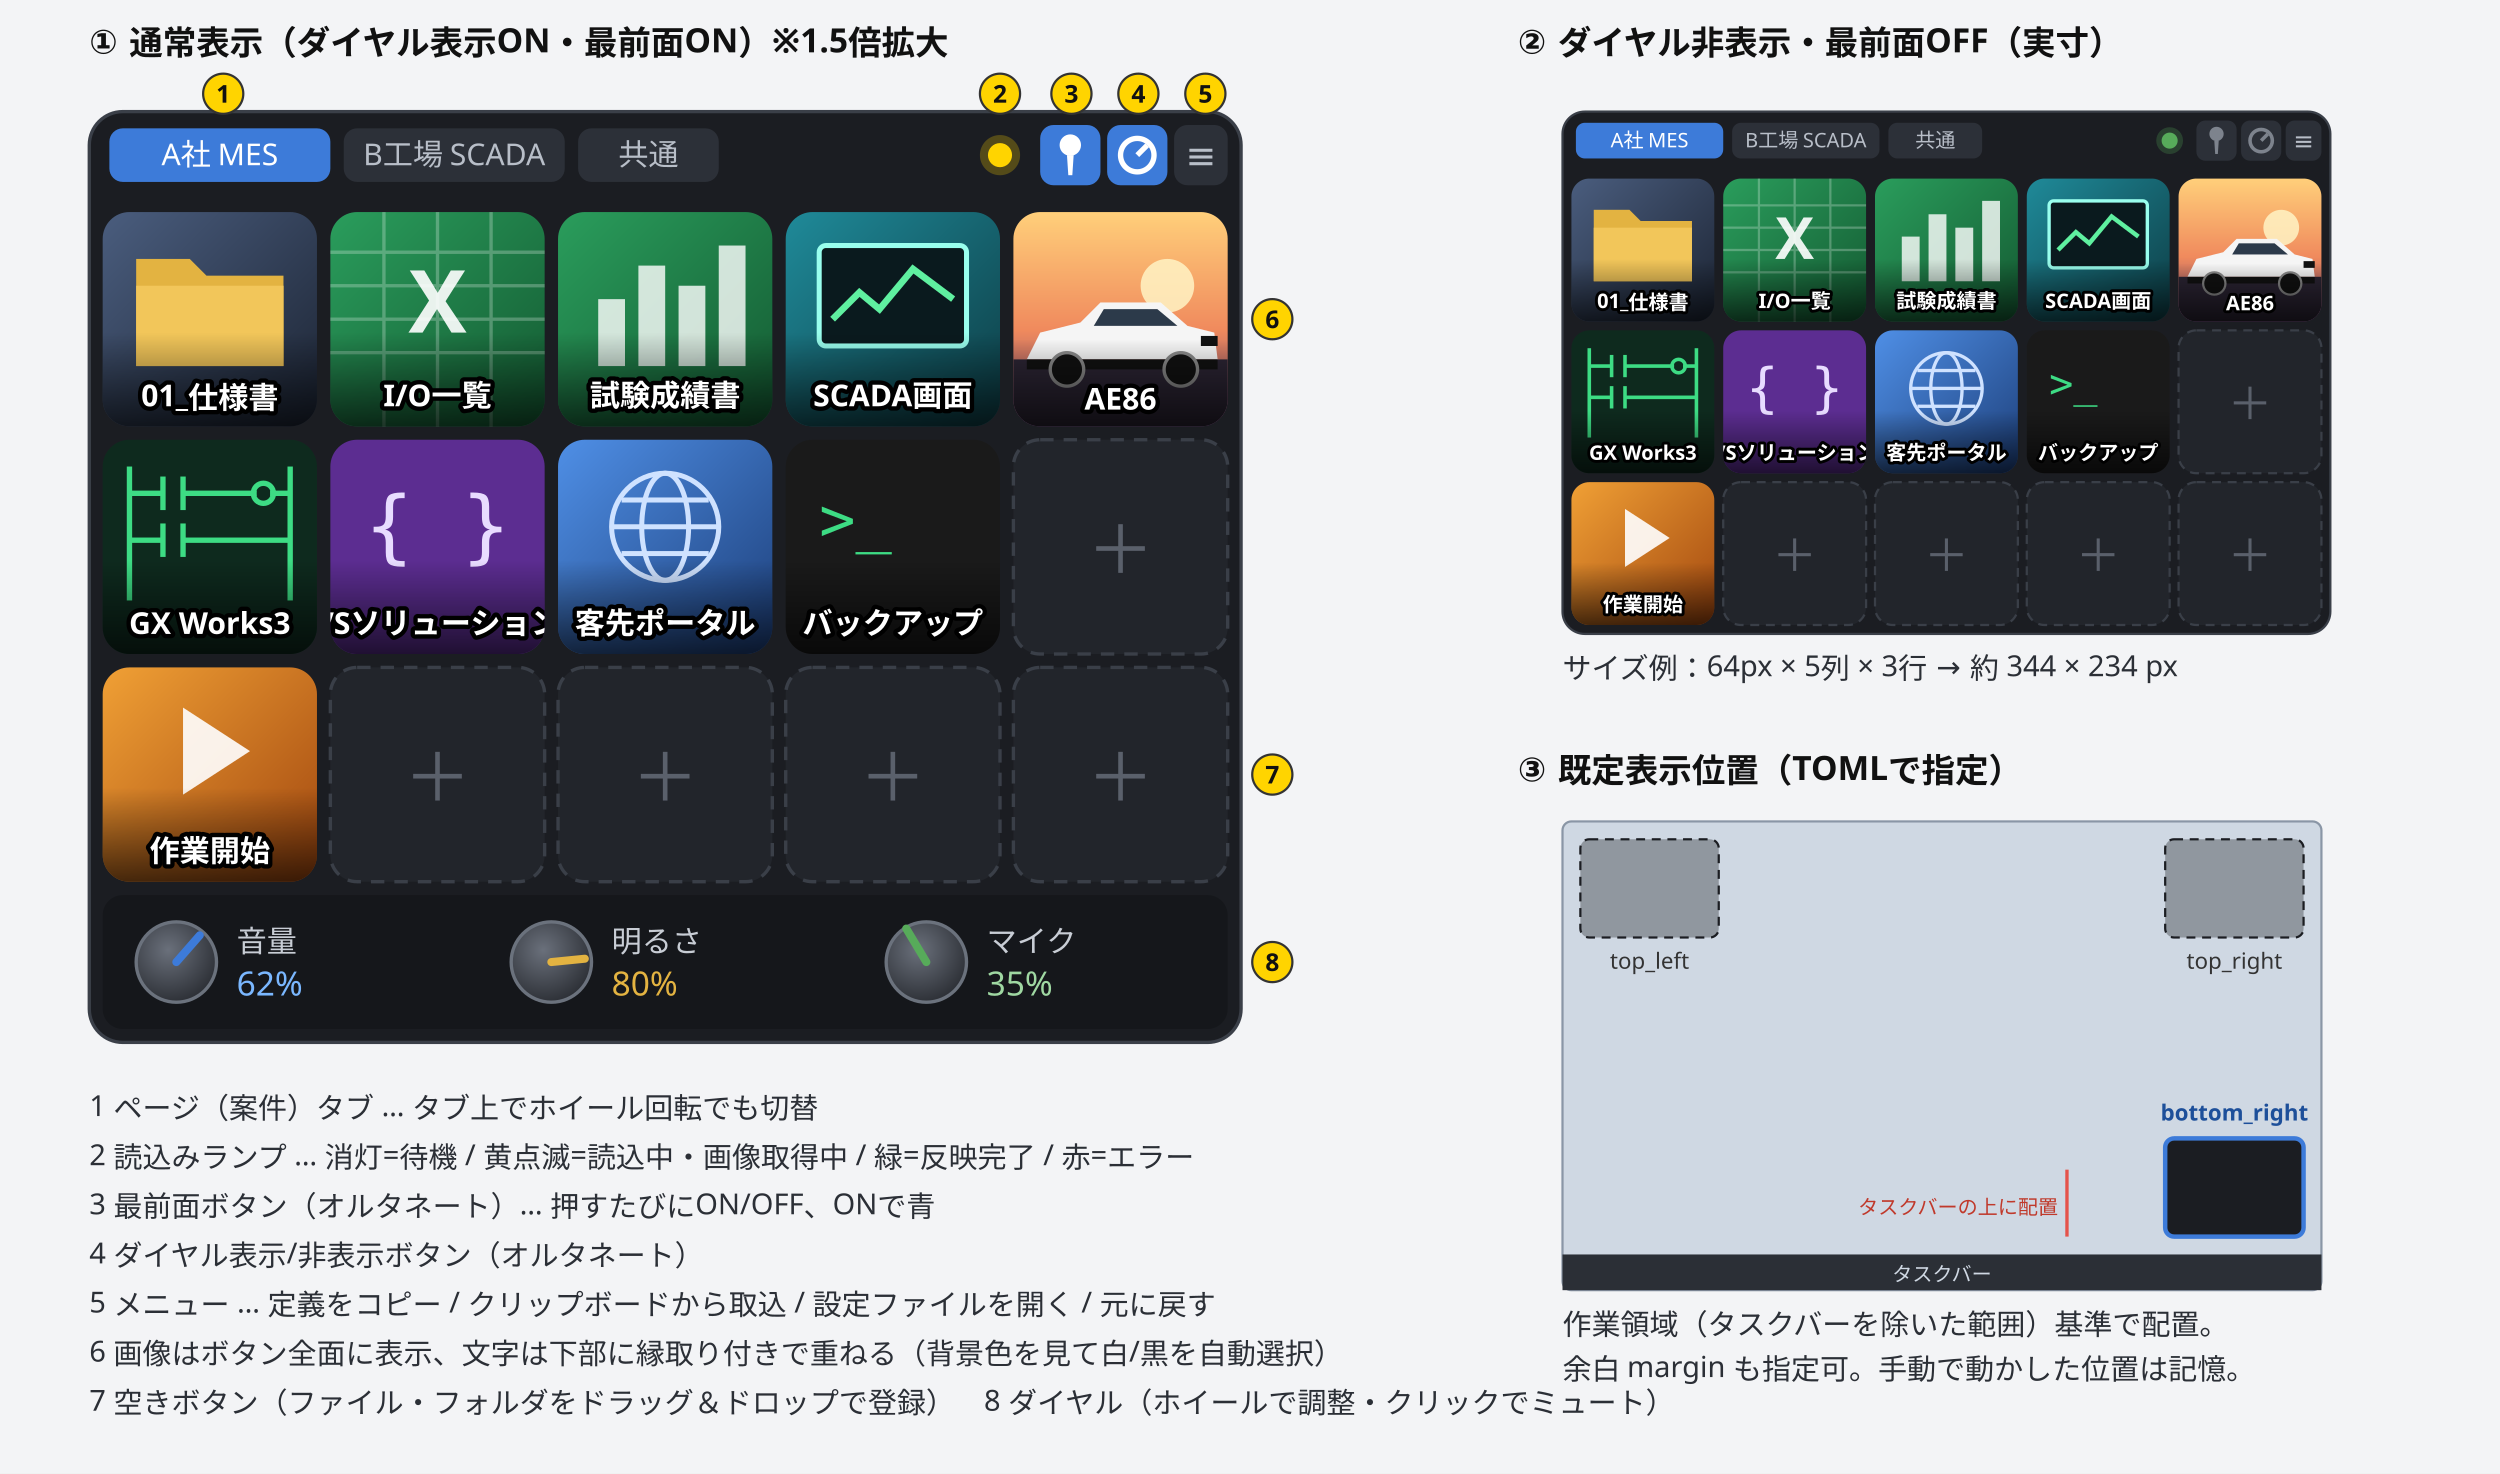
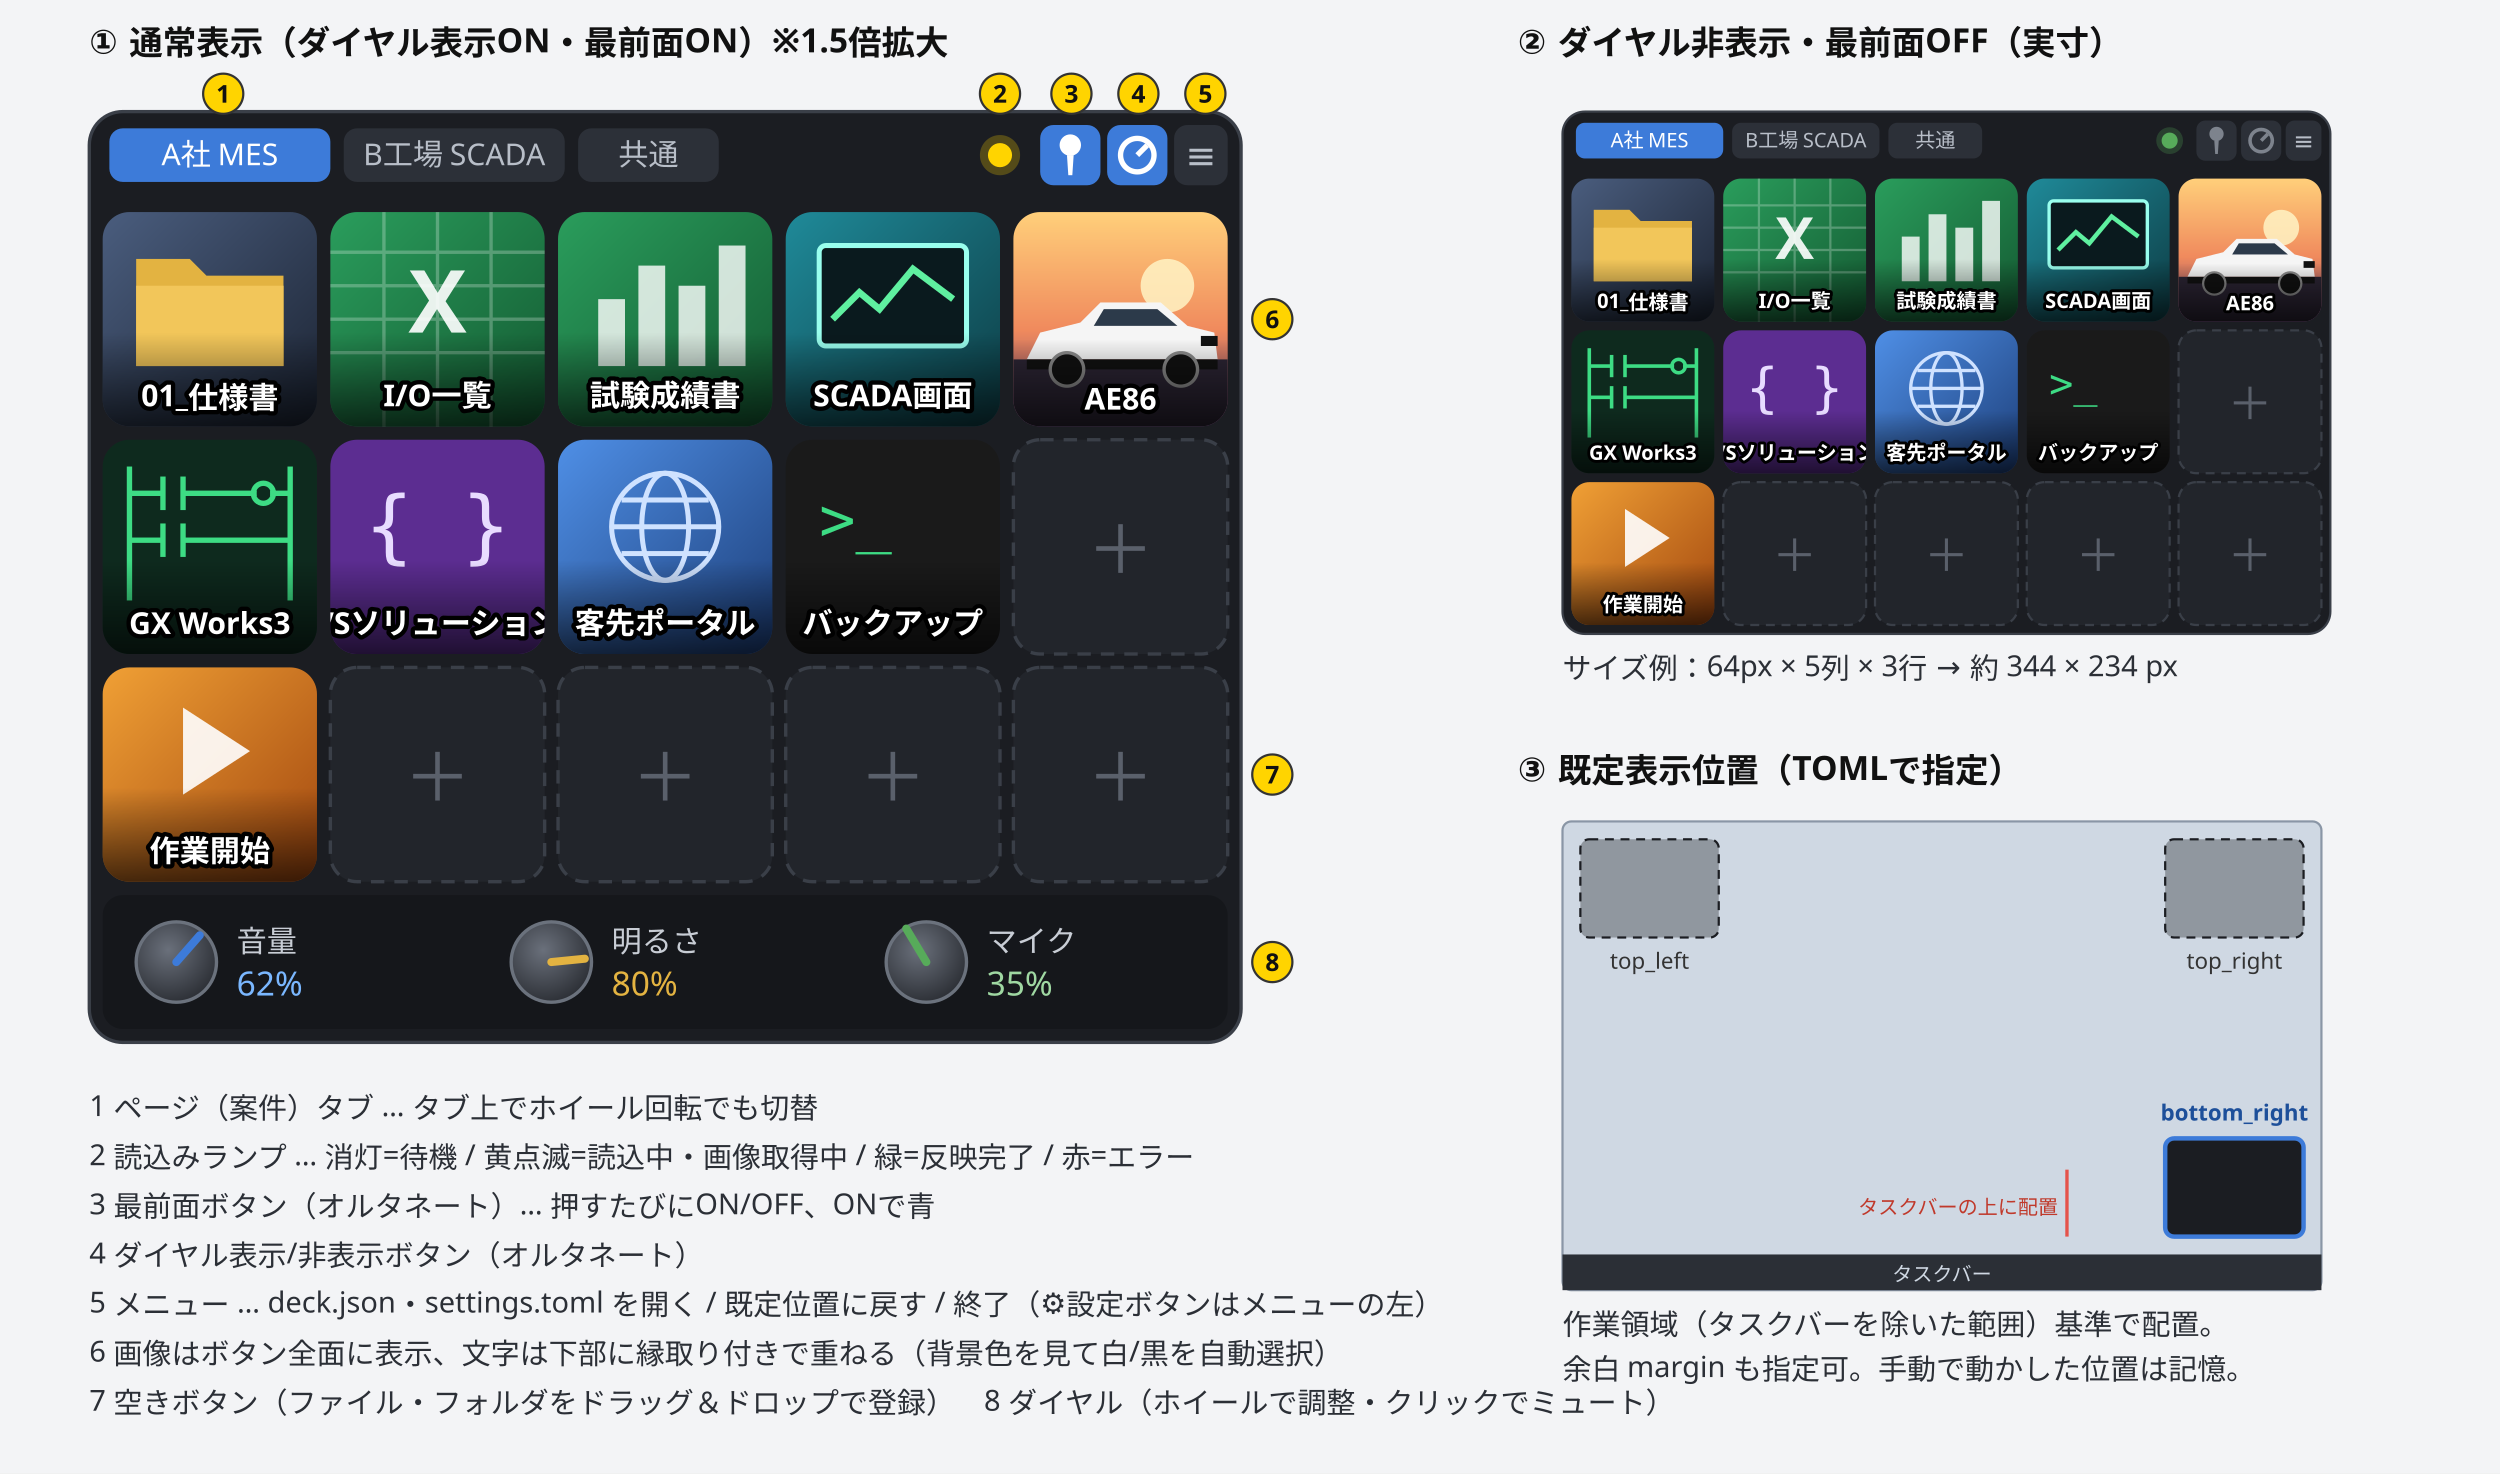
<svg xmlns="http://www.w3.org/2000/svg" viewBox="0 0 1120 660" font-family="'Meiryo UI', Meiryo, 'Yu Gothic UI', sans-serif">
  <defs>
    <clipPath id="btn">
      <rect x="0" y="0" width="64" height="64" rx="8" />
    </clipPath>
    <linearGradient id="shade" x1="0" y1="0" x2="0" y2="1">
      <stop offset="0" stop-color="#000" stop-opacity="0" />
      <stop offset="1" stop-color="#000" stop-opacity="0.65" />
    </linearGradient>
    <linearGradient id="gFolder" x1="0" y1="0" x2="1" y2="1">
      <stop offset="0" stop-color="#4a5d7e" />
      <stop offset="1" stop-color="#1c2433" />
    </linearGradient>
    <linearGradient id="gExcel" x1="0" y1="0" x2="1" y2="1">
      <stop offset="0" stop-color="#2a9d5c" />
      <stop offset="1" stop-color="#145a32" />
    </linearGradient>
    <linearGradient id="gScada" x1="0" y1="0" x2="1" y2="1">
      <stop offset="0" stop-color="#1f8a99" />
      <stop offset="1" stop-color="#0d3c44" />
    </linearGradient>
    <linearGradient id="gSunset" x1="0" y1="0" x2="0" y2="1">
      <stop offset="0" stop-color="#ffcf7a" />
      <stop offset="0.55" stop-color="#f08a5d" />
      <stop offset="1" stop-color="#6a3f72" />
    </linearGradient>
    <linearGradient id="gStart" x1="0" y1="0" x2="1" y2="1">
      <stop offset="0" stop-color="#f0a035" />
      <stop offset="1" stop-color="#a2470f" />
    </linearGradient>
    <linearGradient id="gGlobe" x1="0" y1="0" x2="1" y2="1">
      <stop offset="0" stop-color="#4f8fe6" />
      <stop offset="1" stop-color="#1d3f7a" />
    </linearGradient>
    <radialGradient id="knob" cx="0.4" cy="0.35" r="0.7">
      <stop offset="0" stop-color="#6a707b" />
      <stop offset="1" stop-color="#2a2d33" />
    </radialGradient>
    <style>
      .lbl{font-size:9px;fill:#fff;stroke:#000;stroke-width:2.6px;paint-order:stroke;stroke-linejoin:round;text-anchor:middle;font-weight:bold}
      .tab{font-size:9px;text-anchor:middle}
      .note{font-size:13px;fill:#2b2f36}
      .ttl{font-size:15px;fill:#111;font-weight:bold}
      .mk{fill:#ffd400;stroke:#333;stroke-width:1}
      .mkt{font-size:11px;font-weight:bold;text-anchor:middle;fill:#111}
    </style>
    <g id="grid">
      <g transform="translate(4,30)" clip-path="url(#btn)">
        <rect width="64" height="64" fill="url(#gFolder)" />
        <path d="M10 14 h16 l5 5 h23 v27 h-44 z" fill="#e3b341" />
        <path d="M10 22 h44 v24 h-44 z" fill="#f2c65a" />
        <rect y="36" width="64" height="28" fill="url(#shade)" />
        <text x="32" y="58" class="lbl">01_仕様書</text>
      </g>
      <g transform="translate(72,30)" clip-path="url(#btn)">
        <rect width="64" height="64" fill="url(#gExcel)" />
        <g stroke="#fff" stroke-opacity="0.25" stroke-width="1">
          <path d="M0 12h64M0 22h64M0 32h64M0 42h64M16 0v64M32 0v64M48 0v64" />
        </g>
        <text x="32" y="36" font-size="26" font-weight="bold" fill="#fff" fill-opacity="0.9" text-anchor="middle">X</text>
        <rect y="36" width="64" height="28" fill="url(#shade)" />
        <text x="32" y="58" class="lbl">I/O一覧</text>
      </g>
      <g transform="translate(140,30)" clip-path="url(#btn)">
        <rect width="64" height="64" fill="url(#gExcel)" />
        <rect x="12" y="26" width="8" height="20" fill="#fff" fill-opacity="0.8" />
        <rect x="24" y="16" width="8" height="30" fill="#fff" fill-opacity="0.8" />
        <rect x="36" y="22" width="8" height="24" fill="#fff" fill-opacity="0.8" />
        <rect x="48" y="10" width="8" height="36" fill="#fff" fill-opacity="0.8" />
        <rect y="36" width="64" height="28" fill="url(#shade)" />
        <text x="32" y="58" class="lbl">試験成績書</text>
      </g>
      <g transform="translate(208,30)" clip-path="url(#btn)">
        <rect width="64" height="64" fill="url(#gScada)" />
        <rect x="10" y="10" width="44" height="30" rx="2" fill="#0a1a1e" stroke="#9fe" stroke-width="1.5" />
        <path d="M14 32 l8 -8 l6 5 l10 -12 l12 9" fill="none" stroke="#5ff0a0" stroke-width="2" />
        <rect y="36" width="64" height="28" fill="url(#shade)" />
        <text x="32" y="58" class="lbl">SCADA画面</text>
      </g>
      <g transform="translate(276,30)" clip-path="url(#btn)">
        <rect width="64" height="64" fill="url(#gSunset)" />
        <circle cx="46" cy="22" r="8" fill="#fff3c4" fill-opacity="0.85" />
        <rect y="44" width="64" height="20" fill="#2b2433" />
        <path d="M4 44 L8 36 L20 33 L26 27 L44 27 L52 34 L60 36 L61 44 Z" fill="#f5f5f5" />
        <path d="M4 44 L61 44 L61 47 L4 47 Z" fill="#111" />
        <path d="M27 29 L43 29 L49 34 L24 34 Z" fill="#2c3a4a" />
        <rect x="56" y="37" width="5" height="3" fill="#111" />
        <circle cx="16" cy="47" r="5" fill="#111" stroke="#888" stroke-width="1" />
        <circle cx="50" cy="47" r="5" fill="#111" stroke="#888" stroke-width="1" />
        <rect y="38" width="64" height="26" fill="url(#shade)" />
        <text x="32" y="59" class="lbl">AE86</text>
      </g>
      <g transform="translate(4,98)" clip-path="url(#btn)">
        <rect width="64" height="64" fill="#0e2a1e" />
        <g stroke="#3ddc84" stroke-width="1.6" fill="none">
          <path d="M8 8v40M56 8v40M8 16h10M24 16h22M50 16h6M8 30h10M24 30h32" />
          <path d="M18 11v10M24 11v10M18 25v10M24 25v10" />
          <circle cx="48" cy="16" r="3" />
        </g>
        <rect y="36" width="64" height="28" fill="url(#shade)" />
        <text x="32" y="58" class="lbl">GX Works3</text>
      </g>
      <g transform="translate(72,98)" clip-path="url(#btn)">
        <rect width="64" height="64" fill="#5c2d91" />
        <text x="32" y="34" font-size="24" fill="#e8dcff" text-anchor="middle" font-family="Consolas, monospace">{ }</text>
        <rect y="36" width="64" height="28" fill="url(#shade)" />
        <text x="32" y="58" class="lbl">VSソリューション</text>
      </g>
      <g transform="translate(140,98)" clip-path="url(#btn)">
        <rect width="64" height="64" fill="url(#gGlobe)" />
        <g fill="none" stroke="#cfe2ff" stroke-width="1.5">
          <circle cx="32" cy="26" r="16" />
          <ellipse cx="32" cy="26" rx="7" ry="16" />
          <path d="M16 26h32M19 18h26M19 34h26" />
        </g>
        <rect y="36" width="64" height="28" fill="url(#shade)" />
        <text x="32" y="58" class="lbl">客先ポータル</text>
      </g>
      <g transform="translate(208,98)" clip-path="url(#btn)">
        <rect width="64" height="64" fill="#1a1a1a" />
        <text x="10" y="30" font-size="18" fill="#3ddc84" font-family="Consolas, monospace">&gt;_</text>
        <rect y="36" width="64" height="28" fill="url(#shade)" />
        <text x="32" y="58" class="lbl">バックアップ</text>
      </g>
      <g transform="translate(276,98)">
        <rect width="64" height="64" rx="8" fill="#22252b" stroke="#3a3f48" stroke-dasharray="4 3" />
        <text x="32" y="40" font-size="20" fill="#5a606b" text-anchor="middle">＋</text>
      </g>
      <g transform="translate(4,166)" clip-path="url(#btn)">
        <rect width="64" height="64" fill="url(#gStart)" />
        <path d="M24 12 L44 25 L24 38 Z" fill="#fff" fill-opacity="0.9" />
        <rect y="36" width="64" height="28" fill="url(#shade)" />
        <text x="32" y="58" class="lbl">作業開始</text>
      </g>
      <g fill="#22252b" stroke="#3a3f48" stroke-dasharray="4 3">
        <rect x="72" y="166" width="64" height="64" rx="8" />
        <rect x="140" y="166" width="64" height="64" rx="8" />
        <rect x="208" y="166" width="64" height="64" rx="8" />
        <rect x="276" y="166" width="64" height="64" rx="8" />
      </g>
      <g font-size="20" fill="#5a606b" text-anchor="middle">
        <text x="104" y="206">＋</text>
        <text x="172" y="206">＋</text>
        <text x="240" y="206">＋</text>
        <text x="308" y="206">＋</text>
      </g>
    </g>
    <g id="tabs">
      <rect x="6" y="5" width="66" height="16" rx="4" fill="#3d7bd9" />
      <text x="39" y="16" class="tab" fill="#fff">A社 MES</text>
      <rect x="76" y="5" width="66" height="16" rx="4" fill="#2c3038" />
      <text x="109" y="16" class="tab" fill="#b8bec8">B工場 SCADA</text>
      <rect x="146" y="5" width="42" height="16" rx="4" fill="#2c3038" />
      <text x="167" y="16" class="tab" fill="#b8bec8">共通</text>
    </g>
    <g id="pin">
      <circle cx="0" cy="-3" r="3.2" />
      <path d="M-1 0 L1 0 L0.6 6 L-0.6 6 Z" />
    </g>
    <g id="dialIcon">
      <circle cx="0" cy="0" r="5" fill="none" stroke-width="1.6" />
      <path d="M0 0 L3 -3" stroke-width="1.6" />
    </g>
  </defs>
  <rect width="1120" height="660" fill="#f3f4f6" />
  <text x="40" y="24" class="ttl">① 通常表示（ダイヤル表示ON・最前面ON）※1.5倍拡大</text>
  <g transform="translate(40,50) scale(1.5)">
    <rect width="344" height="278" rx="10" fill="#1b1d22" stroke="#3a3f48" />
    <use href="#tabs" />
    <circle cx="272" cy="13" r="6" fill="#ffd400" fill-opacity="0.25" />
    <circle cx="272" cy="13" r="3.6" fill="#ffd400" />
    <rect x="284" y="4" width="18" height="18" rx="4" fill="#3d7bd9" />
    <use href="#pin" transform="translate(293,13)" fill="#fff" />
    <rect x="304" y="4" width="18" height="18" rx="4" fill="#3d7bd9" />
    <use href="#dialIcon" transform="translate(313,13)" stroke="#fff" />
    <rect x="324" y="4" width="16" height="18" rx="4" fill="#2c3038" />
    <text x="332" y="17" font-size="11" fill="#b8bec8" text-anchor="middle">≡</text>
    <use href="#grid" />
    <rect x="4" y="234" width="336" height="40" rx="6" fill="#15171b" />
    <g font-size="9" fill="#c8cdd5">
      <circle cx="26" cy="254" r="12" fill="url(#knob)" stroke="#6b727d" />
      <line x1="26" y1="254" x2="33" y2="246" stroke="#3d7bd9" stroke-width="2.4" stroke-linecap="round" />
      <text x="44" y="251">音量</text>
      <text x="44" y="264" fill="#7ab7ff" font-size="10">62%</text>
      <circle cx="138" cy="254" r="12" fill="url(#knob)" stroke="#6b727d" />
      <line x1="138" y1="254" x2="148" y2="253" stroke="#e3b341" stroke-width="2.4" stroke-linecap="round" />
      <text x="156" y="251">明るさ</text>
      <text x="156" y="264" fill="#e3b341" font-size="10">80%</text>
      <circle cx="250" cy="254" r="12" fill="url(#knob)" stroke="#6b727d" />
      <line x1="250" y1="254" x2="244" y2="244" stroke="#57ab5a" stroke-width="2.4" stroke-linecap="round" />
      <text x="268" y="251">マイク</text>
      <text x="268" y="264" fill="#9fd8a2" font-size="10">35%</text>
    </g>
  </g>
  <g>
    <circle cx="100" cy="42" r="9" class="mk" />
    <text x="100" y="46" class="mkt">1</text>
    <circle cx="448" cy="42" r="9" class="mk" />
    <text x="448" y="46" class="mkt">2</text>
    <circle cx="480" cy="42" r="9" class="mk" />
    <text x="480" y="46" class="mkt">3</text>
    <circle cx="510" cy="42" r="9" class="mk" />
    <text x="510" y="46" class="mkt">4</text>
    <circle cx="540" cy="42" r="9" class="mk" />
    <text x="540" y="46" class="mkt">5</text>
    <circle cx="570" cy="143" r="9" class="mk" />
    <text x="570" y="147" class="mkt">6</text>
    <circle cx="570" cy="347" r="9" class="mk" />
    <text x="570" y="351" class="mkt">7</text>
    <circle cx="570" cy="431" r="9" class="mk" />
    <text x="570" y="435" class="mkt">8</text>
  </g>
  <g class="note">
    <text x="40" y="500">1 ページ（案件）タブ … タブ上でホイール回転でも切替</text>
    <text x="40" y="522">2 読込みランプ … 消灯=待機 / 黄点滅=読込中・画像取得中 / 緑=反映完了 / 赤=エラー</text>
    <text x="40" y="544">3 最前面ボタン（オルタネート）… 押すたびにON/OFF、ONで青</text>
    <text x="40" y="566">4 ダイヤル表示/非表示ボタン（オルタネート）</text>
-     <text x="40" y="588">5 メニュー … 定義をコピー / クリップボードから取込 / 設定ファイルを開く / 元に戻す</text>
+     <text x="40" y="588">5 メニュー … deck.json・settings.toml を開く / 既定位置に戻す / 終了（⚙設定ボタンはメニューの左）</text>
    <text x="40" y="610">6 画像はボタン全面に表示、文字は下部に縁取り付きで重ねる（背景色を見て白/黒を自動選択）</text>
    <text x="40" y="632">7 空きボタン（ファイル・フォルダをドラッグ＆ドロップで登録）　8 ダイヤル（ホイールで調整・クリックでミュート）</text>
  </g>
  <text x="680" y="24" class="ttl">② ダイヤル非表示・最前面OFF（実寸）</text>
  <g transform="translate(700,50)">
    <rect width="344" height="234" rx="10" fill="#1b1d22" stroke="#3a3f48" />
    <use href="#tabs" />
    <circle cx="272" cy="13" r="6" fill="#57ab5a" fill-opacity="0.25" />
    <circle cx="272" cy="13" r="3.6" fill="#57ab5a" />
    <rect x="284" y="4" width="18" height="18" rx="4" fill="#2c3038" />
    <use href="#pin" transform="translate(293,13)" fill="#7d838d" />
    <rect x="304" y="4" width="18" height="18" rx="4" fill="#2c3038" />
    <use href="#dialIcon" transform="translate(313,13)" stroke="#7d838d" />
    <rect x="324" y="4" width="16" height="18" rx="4" fill="#2c3038" />
    <text x="332" y="17" font-size="11" fill="#b8bec8" text-anchor="middle">≡</text>
    <use href="#grid" />
  </g>
  <text x="700" y="304" class="note">サイズ例：64px × 5列 × 3行 → 約 344 × 234 px</text>
  <text x="680" y="350" class="ttl">③ 既定表示位置（TOMLで指定）</text>
  <g transform="translate(700,368)">
    <rect width="340" height="210" rx="4" fill="#cfd8e3" stroke="#8a96a6" />
    <rect y="194" width="340" height="16" fill="#2b2f36" />
    <text x="170" y="206" font-size="9" fill="#cfd8e3" text-anchor="middle">タスクバー</text>
    <rect x="8" y="8" width="62" height="44" rx="4" fill="#1b1d22" fill-opacity="0.35" stroke="#1b1d22" stroke-dasharray="4 3" />
    <text x="39" y="66" font-size="10" fill="#333" text-anchor="middle">top_left</text>
    <rect x="270" y="8" width="62" height="44" rx="4" fill="#1b1d22" fill-opacity="0.35" stroke="#1b1d22" stroke-dasharray="4 3" />
    <text x="301" y="66" font-size="10" fill="#333" text-anchor="middle">top_right</text>
    <rect x="270" y="142" width="62" height="44" rx="4" fill="#1b1d22" stroke="#3d7bd9" stroke-width="2" />
    <text x="301" y="134" font-size="10" fill="#1d4f9a" text-anchor="middle" font-weight="bold">bottom_right</text>
    <path d="M226 186 v-30" stroke="#e5534b" stroke-width="1.5" />
    <text x="222" y="176" font-size="9" fill="#c0392b" text-anchor="end">タスクバーの上に配置</text>
  </g>
  <text x="700" y="598" class="note">作業領域（タスクバーを除いた範囲）基準で配置。</text>
  <text x="700" y="618" class="note">余白 margin も指定可。手動で動かした位置は記憶。</text>
</svg>
